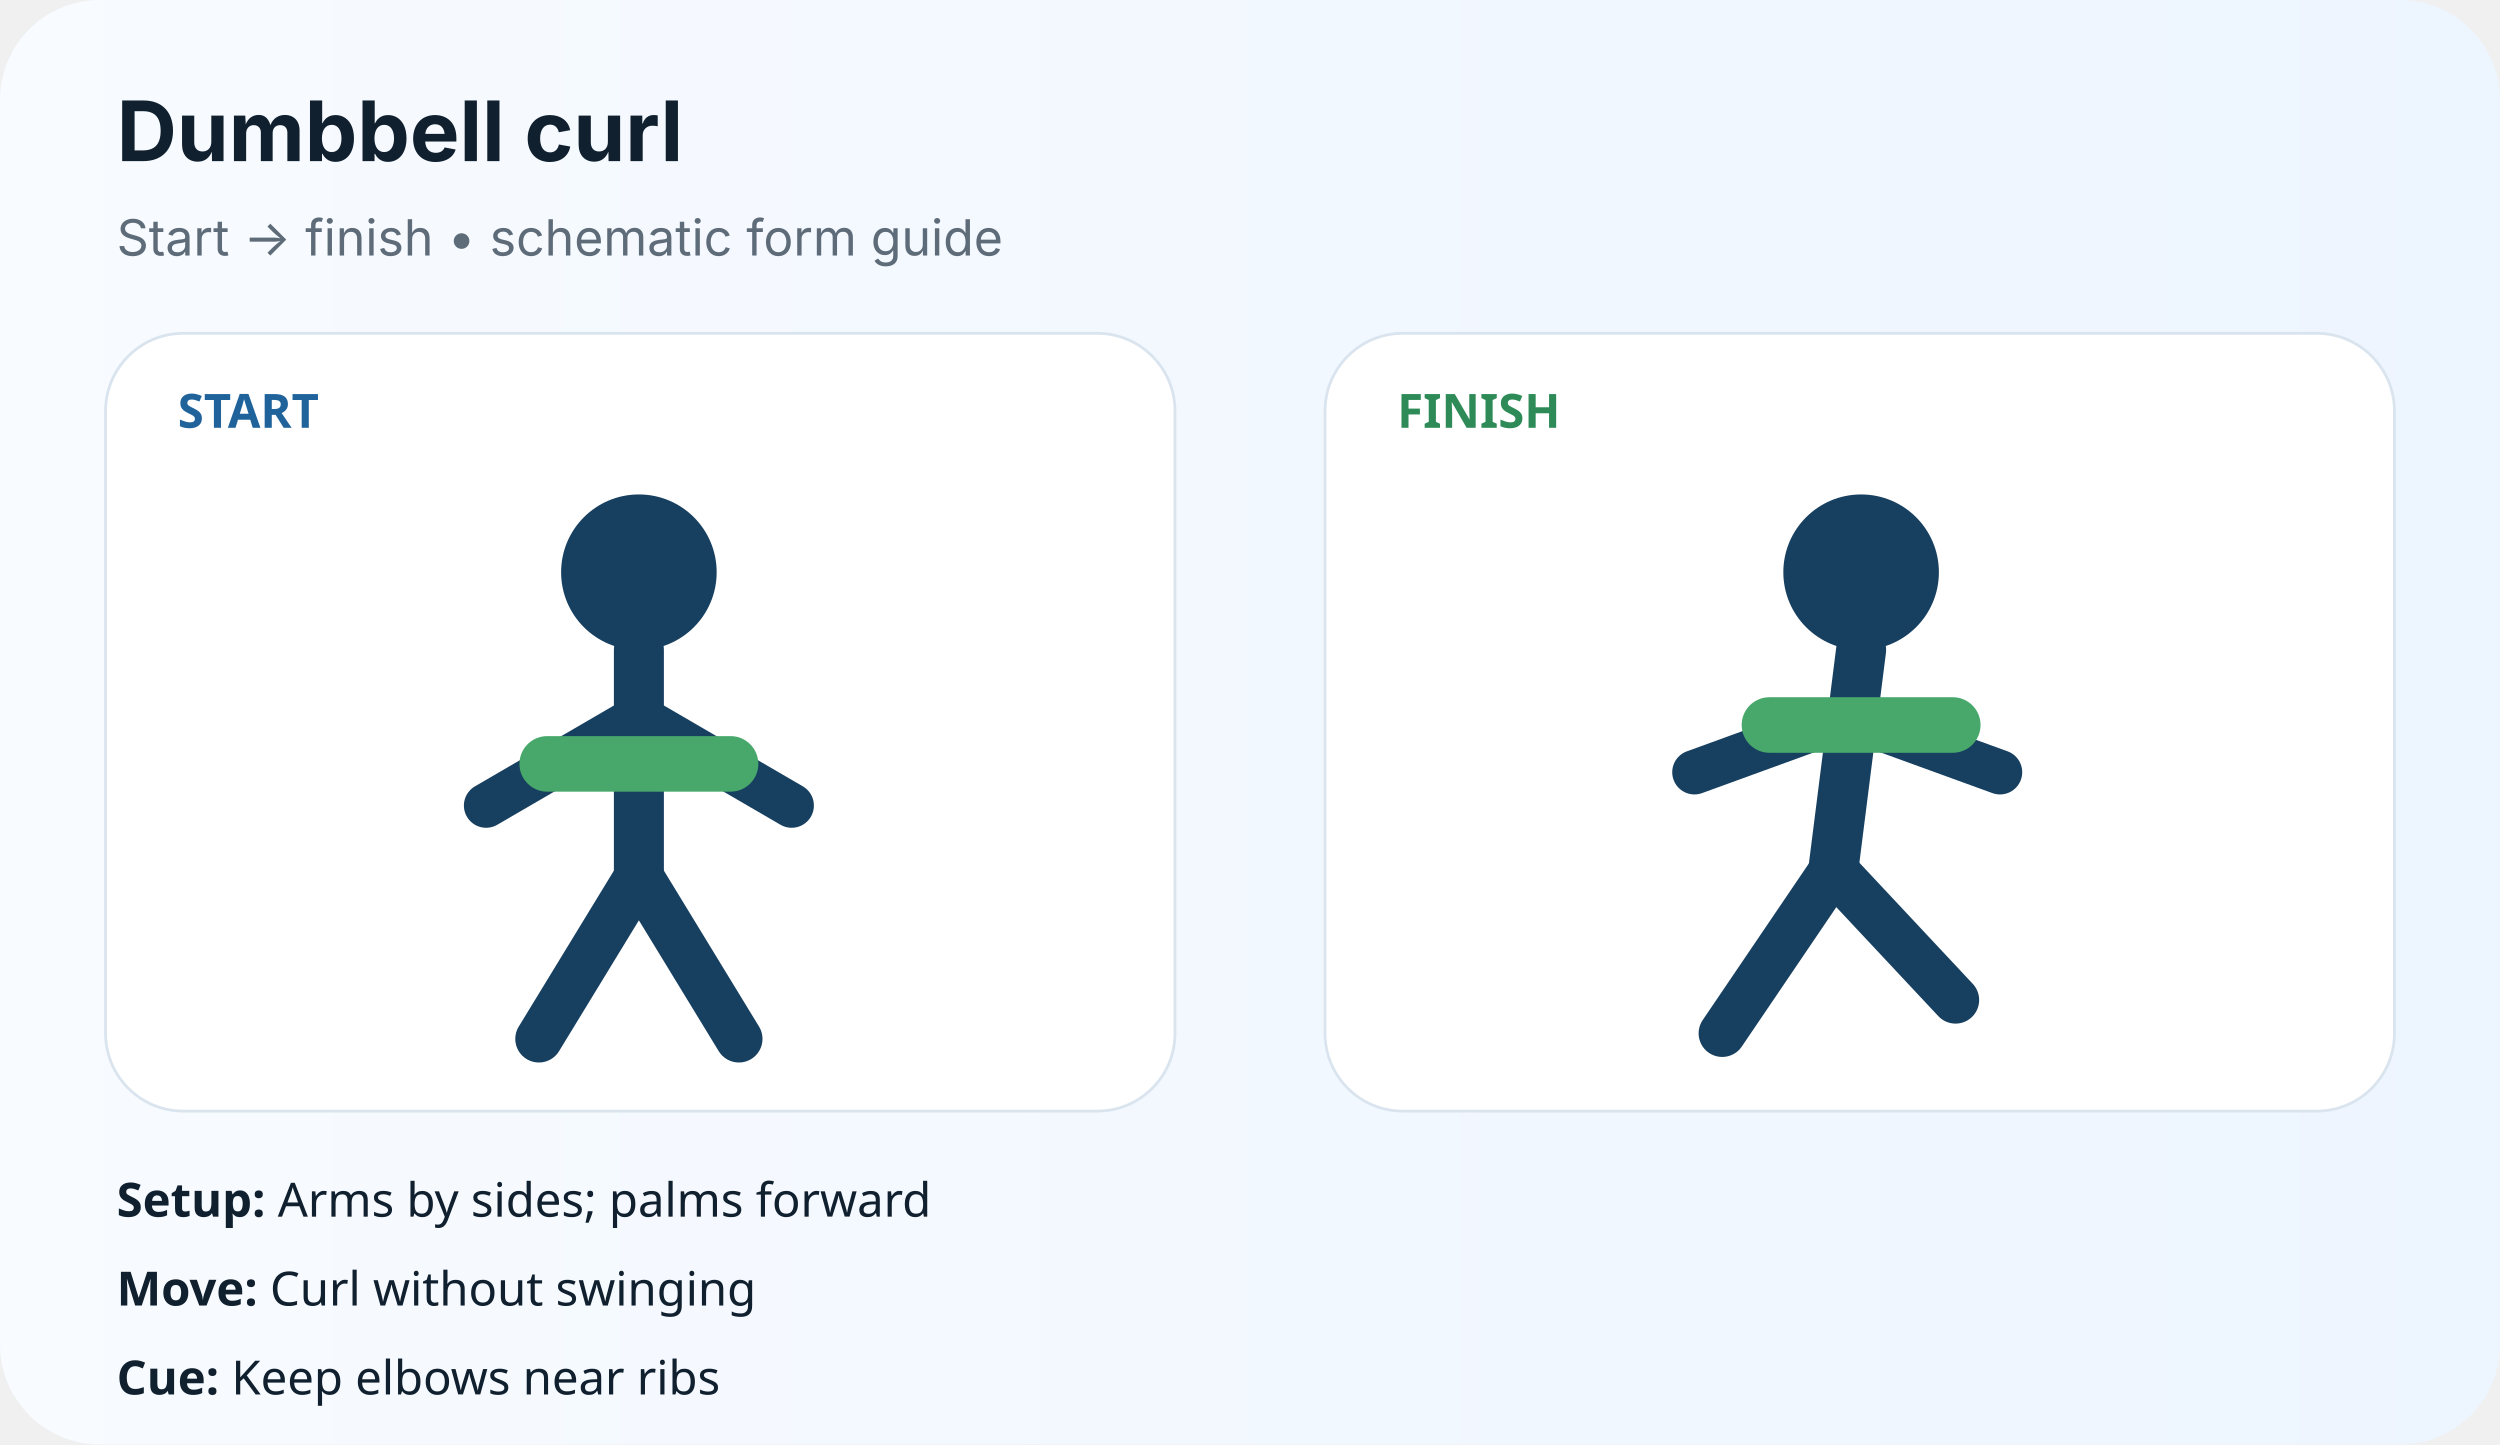
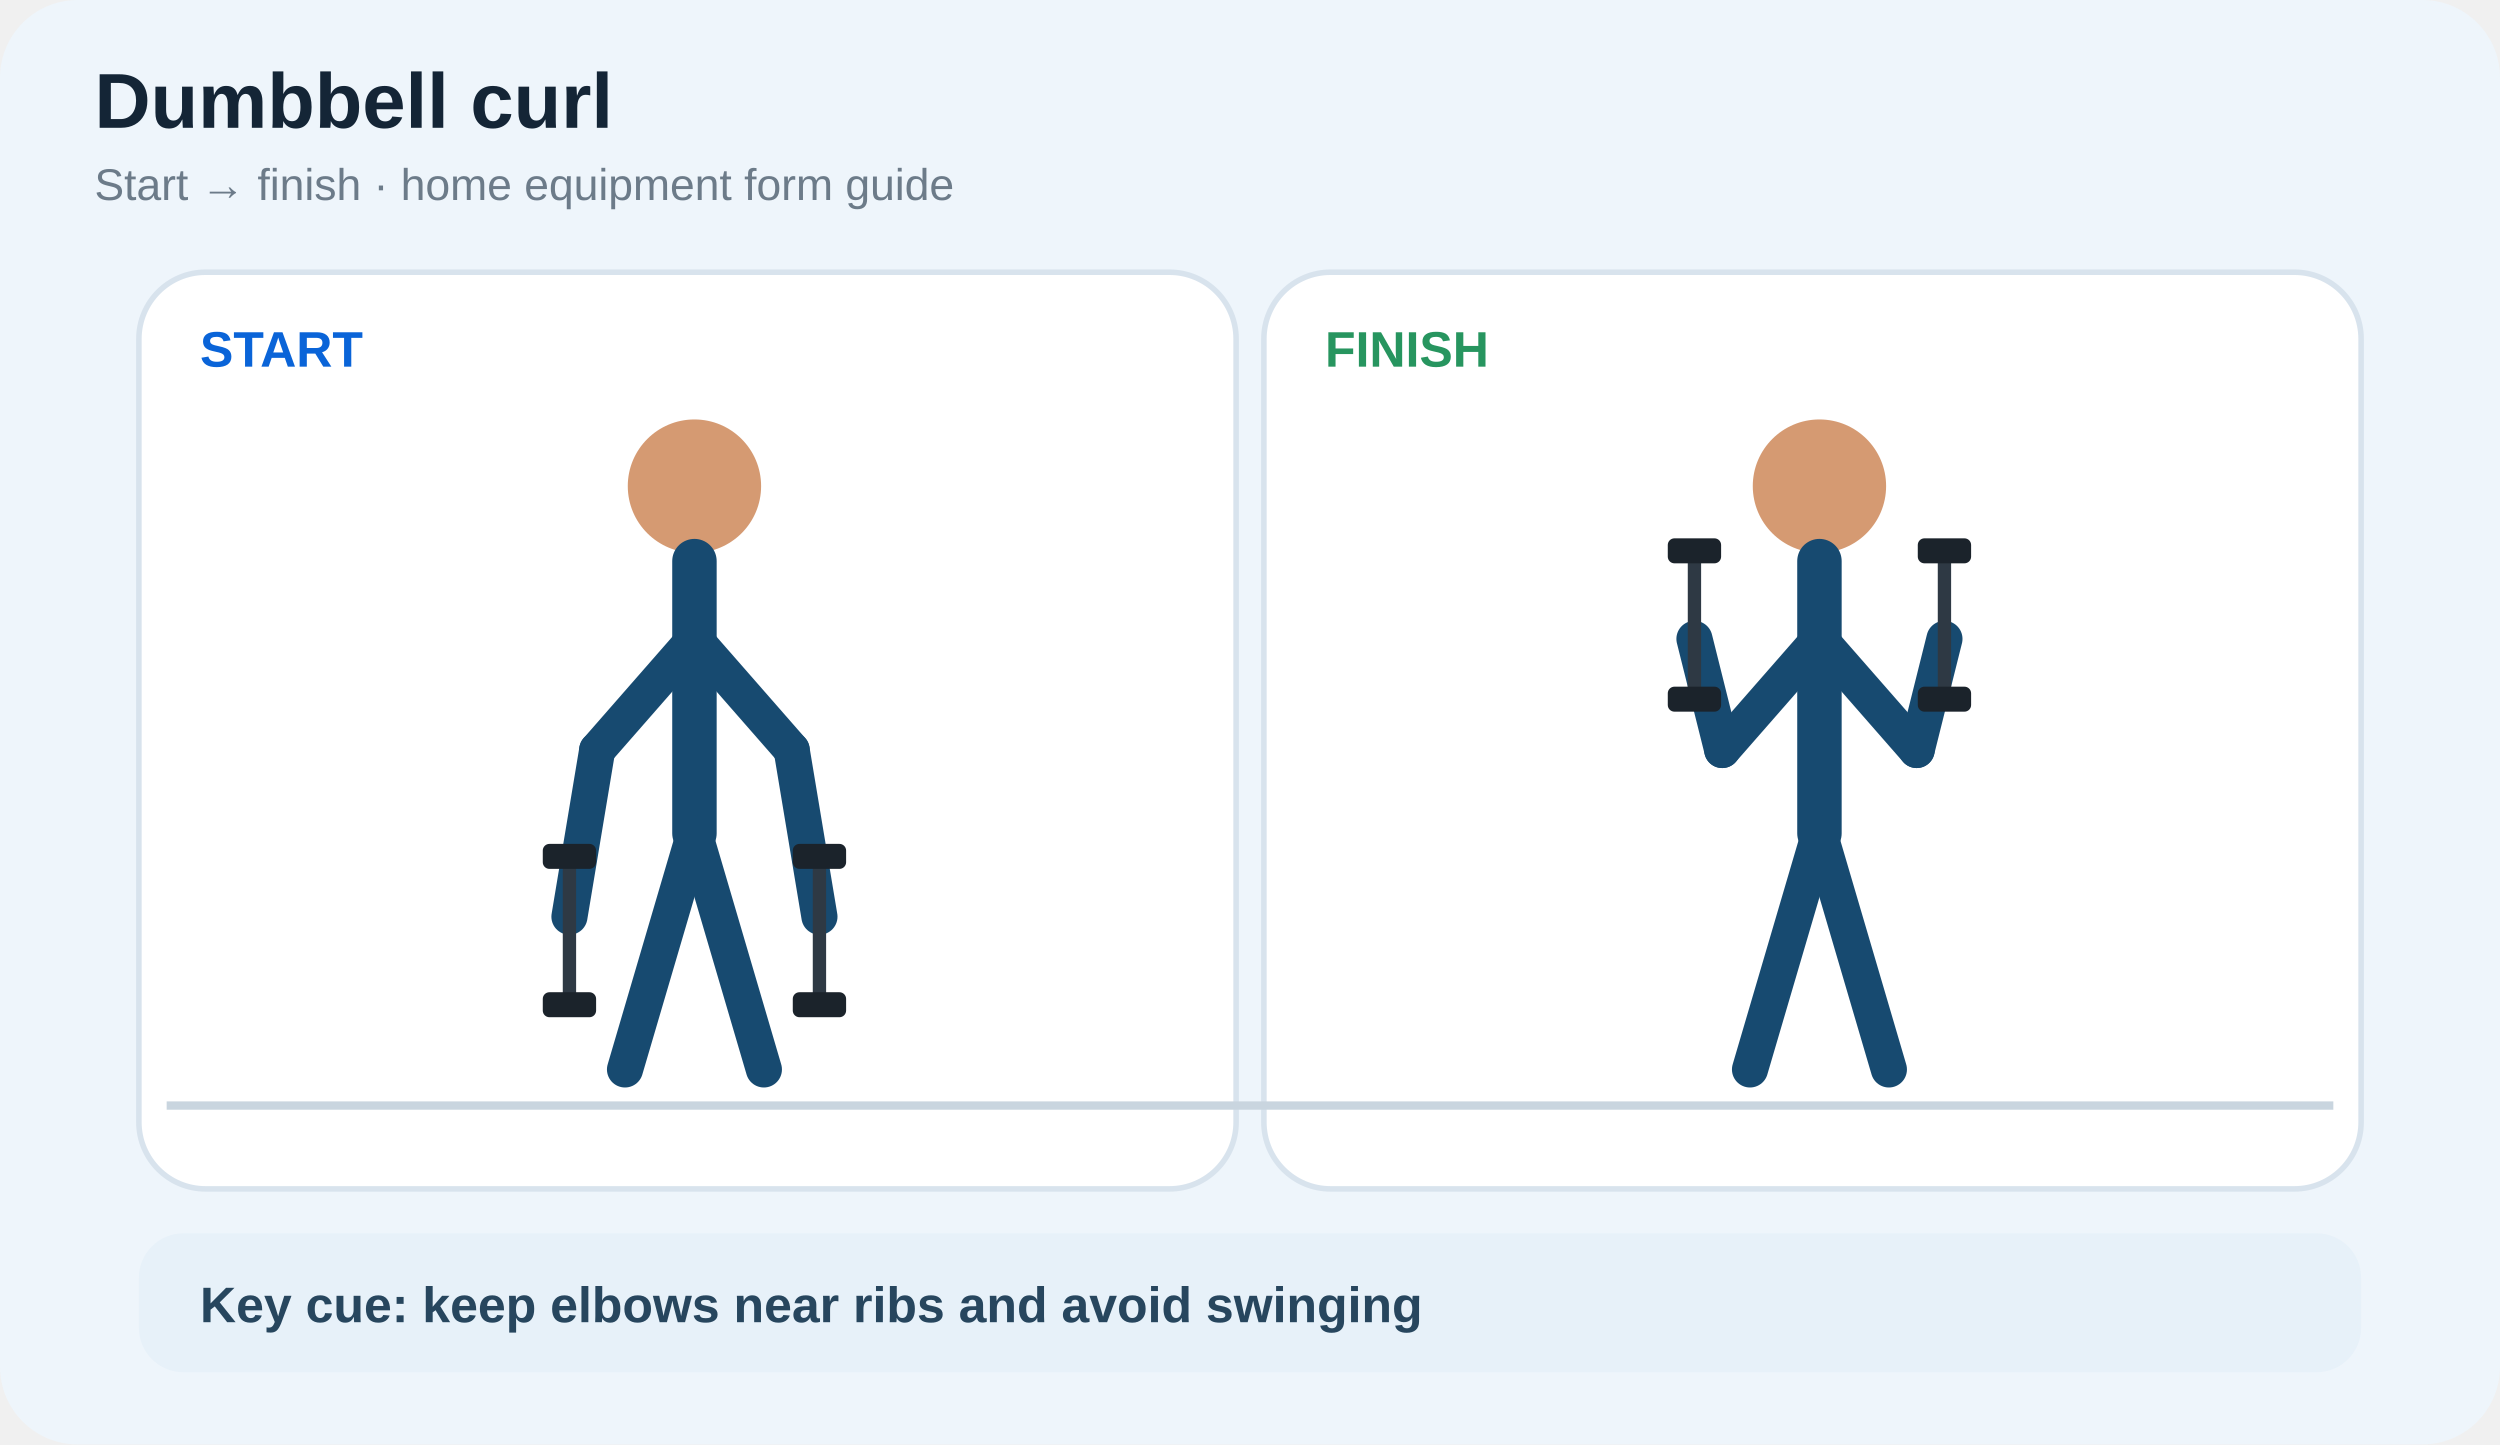
<svg xmlns="http://www.w3.org/2000/svg" width="900" height="520" viewBox="0 0 900 520">
-   <defs>
-     <linearGradient id="bg" x1="0" x2="1">
-       <stop stop-color="#f8fbff" />
-       <stop offset="1" stop-color="#edf5ff" />
-     </linearGradient>
-   </defs>
-   <rect width="900" height="520" rx="36" fill="url(#bg)" />
-   <text x="42" y="58" font-family="-apple-system,BlinkMacSystemFont,Segoe UI,sans-serif" font-size="30" font-weight="700" fill="#10202f">Dumbbell curl</text>
-   <text x="42" y="92" font-family="-apple-system,BlinkMacSystemFont,Segoe UI,sans-serif" font-size="18" fill="#5e6b78">Start → finish • schematic form guide</text>
-   <rect x="38" y="120" width="385" height="280" rx="28" fill="#fff" stroke="#d9e4ee" />
-   <rect x="477" y="120" width="385" height="280" rx="28" fill="#fff" stroke="#d9e4ee" />
-   <text x="64" y="154" font-family="sans-serif" font-size="17" font-weight="700" fill="#20639b">START</text>
-   <text x="503" y="154" font-family="sans-serif" font-size="17" font-weight="700" fill="#2e8b57">FINISH</text>
-   <circle cx="230" cy="206" r="28" fill="#173f5f" />
-   <line x1="230" y1="234" x2="230" y2="315" stroke="#173f5f" stroke-width="18" stroke-linecap="round" />
-   <line x1="230" y1="258" x2="175" y2="290" stroke="#173f5f" stroke-width="16" stroke-linecap="round" />
-   <line x1="230" y1="258" x2="285" y2="290" stroke="#173f5f" stroke-width="16" stroke-linecap="round" />
-   <line x1="230" y1="315" x2="194" y2="374" stroke="#173f5f" stroke-width="17" stroke-linecap="round" />
-   <line x1="230" y1="315" x2="266" y2="374" stroke="#173f5f" stroke-width="17" stroke-linecap="round" />
-   <rect x="187" y="265" width="86" height="20" rx="10" fill="#48a86b" />
-   <circle cx="670" cy="206" r="28" fill="#173f5f" />
-   <line x1="670" y1="234" x2="660" y2="313" stroke="#173f5f" stroke-width="18" stroke-linecap="round" />
-   <line x1="665" y1="258" x2="610" y2="278" stroke="#173f5f" stroke-width="16" stroke-linecap="round" />
-   <line x1="665" y1="258" x2="720" y2="278" stroke="#173f5f" stroke-width="16" stroke-linecap="round" />
-   <line x1="660" y1="313" x2="620" y2="372" stroke="#173f5f" stroke-width="17" stroke-linecap="round" />
-   <line x1="660" y1="313" x2="704" y2="360" stroke="#173f5f" stroke-width="17" stroke-linecap="round" />
-   <rect x="627" y="251" width="86" height="20" rx="10" fill="#48a86b" />
-   <text x="42" y="438" font-family="sans-serif" font-size="17" fill="#10202f">
-     <tspan font-weight="700">Setup:</tspan> Arms by sides; palms forward</text>
-   <text x="42" y="470" font-family="sans-serif" font-size="17" fill="#10202f">
-     <tspan font-weight="700">Move:</tspan> Curl without swinging</text>
-   <text x="42" y="502" font-family="sans-serif" font-size="17" fill="#10202f">
-     <tspan font-weight="700">Cue:</tspan> Keep elbows near ribs</text>
+   <rect width="900" height="520" rx="28" fill="#eef5fb" />
+   <text x="34" y="46" font-family="Arial" font-size="28" font-weight="700" fill="#142536">Dumbbell curl</text>
+   <text x="34" y="72" font-family="Arial" font-size="16" fill="#6c7b89">Start → finish · home equipment form guide</text>
+   <rect x="50" y="98" width="395" height="330" rx="24" fill="#fff" stroke="#d8e3ed" stroke-width="2" />
+   <text x="72" y="132" font-family="Arial" font-size="18" font-weight="700" fill="#0a64d8">START</text>
+   <rect x="455" y="98" width="395" height="330" rx="24" fill="#fff" stroke="#d8e3ed" stroke-width="2" />
+   <text x="477" y="132" font-family="Arial" font-size="18" font-weight="700" fill="#27955f">FINISH</text>
+   <line x1="60" y1="398" x2="840" y2="398" stroke="#c9d5df" stroke-width="3" />
+   <circle cx="250" cy="175" r="24" fill="#d59a72" />
+   <line x1="250" y1="202" x2="250" y2="300" stroke="#174a70" stroke-width="16" stroke-linecap="round" />
+   <line x1="250" y1="230" x2="215" y2="270" stroke="#174a70" stroke-width="13" stroke-linecap="round" />
+   <line x1="215" y1="270" x2="205" y2="330" stroke="#174a70" stroke-width="13" stroke-linecap="round" />
+   <line x1="250" y1="230" x2="285" y2="270" stroke="#174a70" stroke-width="13" stroke-linecap="round" />
+   <line x1="285" y1="270" x2="295" y2="330" stroke="#174a70" stroke-width="13" stroke-linecap="round" />
+   <line x1="250" y1="300" x2="225" y2="385" stroke="#174a70" stroke-width="13" stroke-linecap="round" />
+   <line x1="250" y1="300" x2="275" y2="385" stroke="#174a70" stroke-width="13" stroke-linecap="round" />
+   <g transform="translate(205 335) rotate(90) scale(0.6)">
+     <line x1="-38" y1="0" x2="38" y2="0" stroke="#2e3944" stroke-width="8" />
+     <rect x="-52" y="-16" width="15" height="32" rx="4" fill="#1b232b" />
+     <rect x="37" y="-16" width="15" height="32" rx="4" fill="#1b232b" />
+   </g>
+   <g transform="translate(295 335) rotate(90) scale(0.6)">
+     <line x1="-38" y1="0" x2="38" y2="0" stroke="#2e3944" stroke-width="8" />
+     <rect x="-52" y="-16" width="15" height="32" rx="4" fill="#1b232b" />
+     <rect x="37" y="-16" width="15" height="32" rx="4" fill="#1b232b" />
+   </g>
+   <circle cx="655" cy="175" r="24" fill="#d59a72" />
+   <line x1="655" y1="202" x2="655" y2="300" stroke="#174a70" stroke-width="16" stroke-linecap="round" />
+   <line x1="655" y1="230" x2="620" y2="270" stroke="#174a70" stroke-width="13" stroke-linecap="round" />
+   <line x1="620" y1="270" x2="610" y2="230" stroke="#174a70" stroke-width="13" stroke-linecap="round" />
+   <line x1="655" y1="230" x2="690" y2="270" stroke="#174a70" stroke-width="13" stroke-linecap="round" />
+   <line x1="690" y1="270" x2="700" y2="230" stroke="#174a70" stroke-width="13" stroke-linecap="round" />
+   <line x1="655" y1="300" x2="630" y2="385" stroke="#174a70" stroke-width="13" stroke-linecap="round" />
+   <line x1="655" y1="300" x2="680" y2="385" stroke="#174a70" stroke-width="13" stroke-linecap="round" />
+   <g transform="translate(610 225) rotate(90) scale(0.6)">
+     <line x1="-38" y1="0" x2="38" y2="0" stroke="#2e3944" stroke-width="8" />
+     <rect x="-52" y="-16" width="15" height="32" rx="4" fill="#1b232b" />
+     <rect x="37" y="-16" width="15" height="32" rx="4" fill="#1b232b" />
+   </g>
+   <g transform="translate(700 225) rotate(90) scale(0.6)">
+     <line x1="-38" y1="0" x2="38" y2="0" stroke="#2e3944" stroke-width="8" />
+     <rect x="-52" y="-16" width="15" height="32" rx="4" fill="#1b232b" />
+     <rect x="37" y="-16" width="15" height="32" rx="4" fill="#1b232b" />
+   </g>
+   <rect x="50" y="444" width="800" height="50" rx="16" fill="#e7f1f9" />
+   <text x="72" y="476" font-family="Arial" font-size="18" font-weight="600" fill="#27465e">Key cue: keep elbows near ribs and avoid swinging</text>
</svg>
